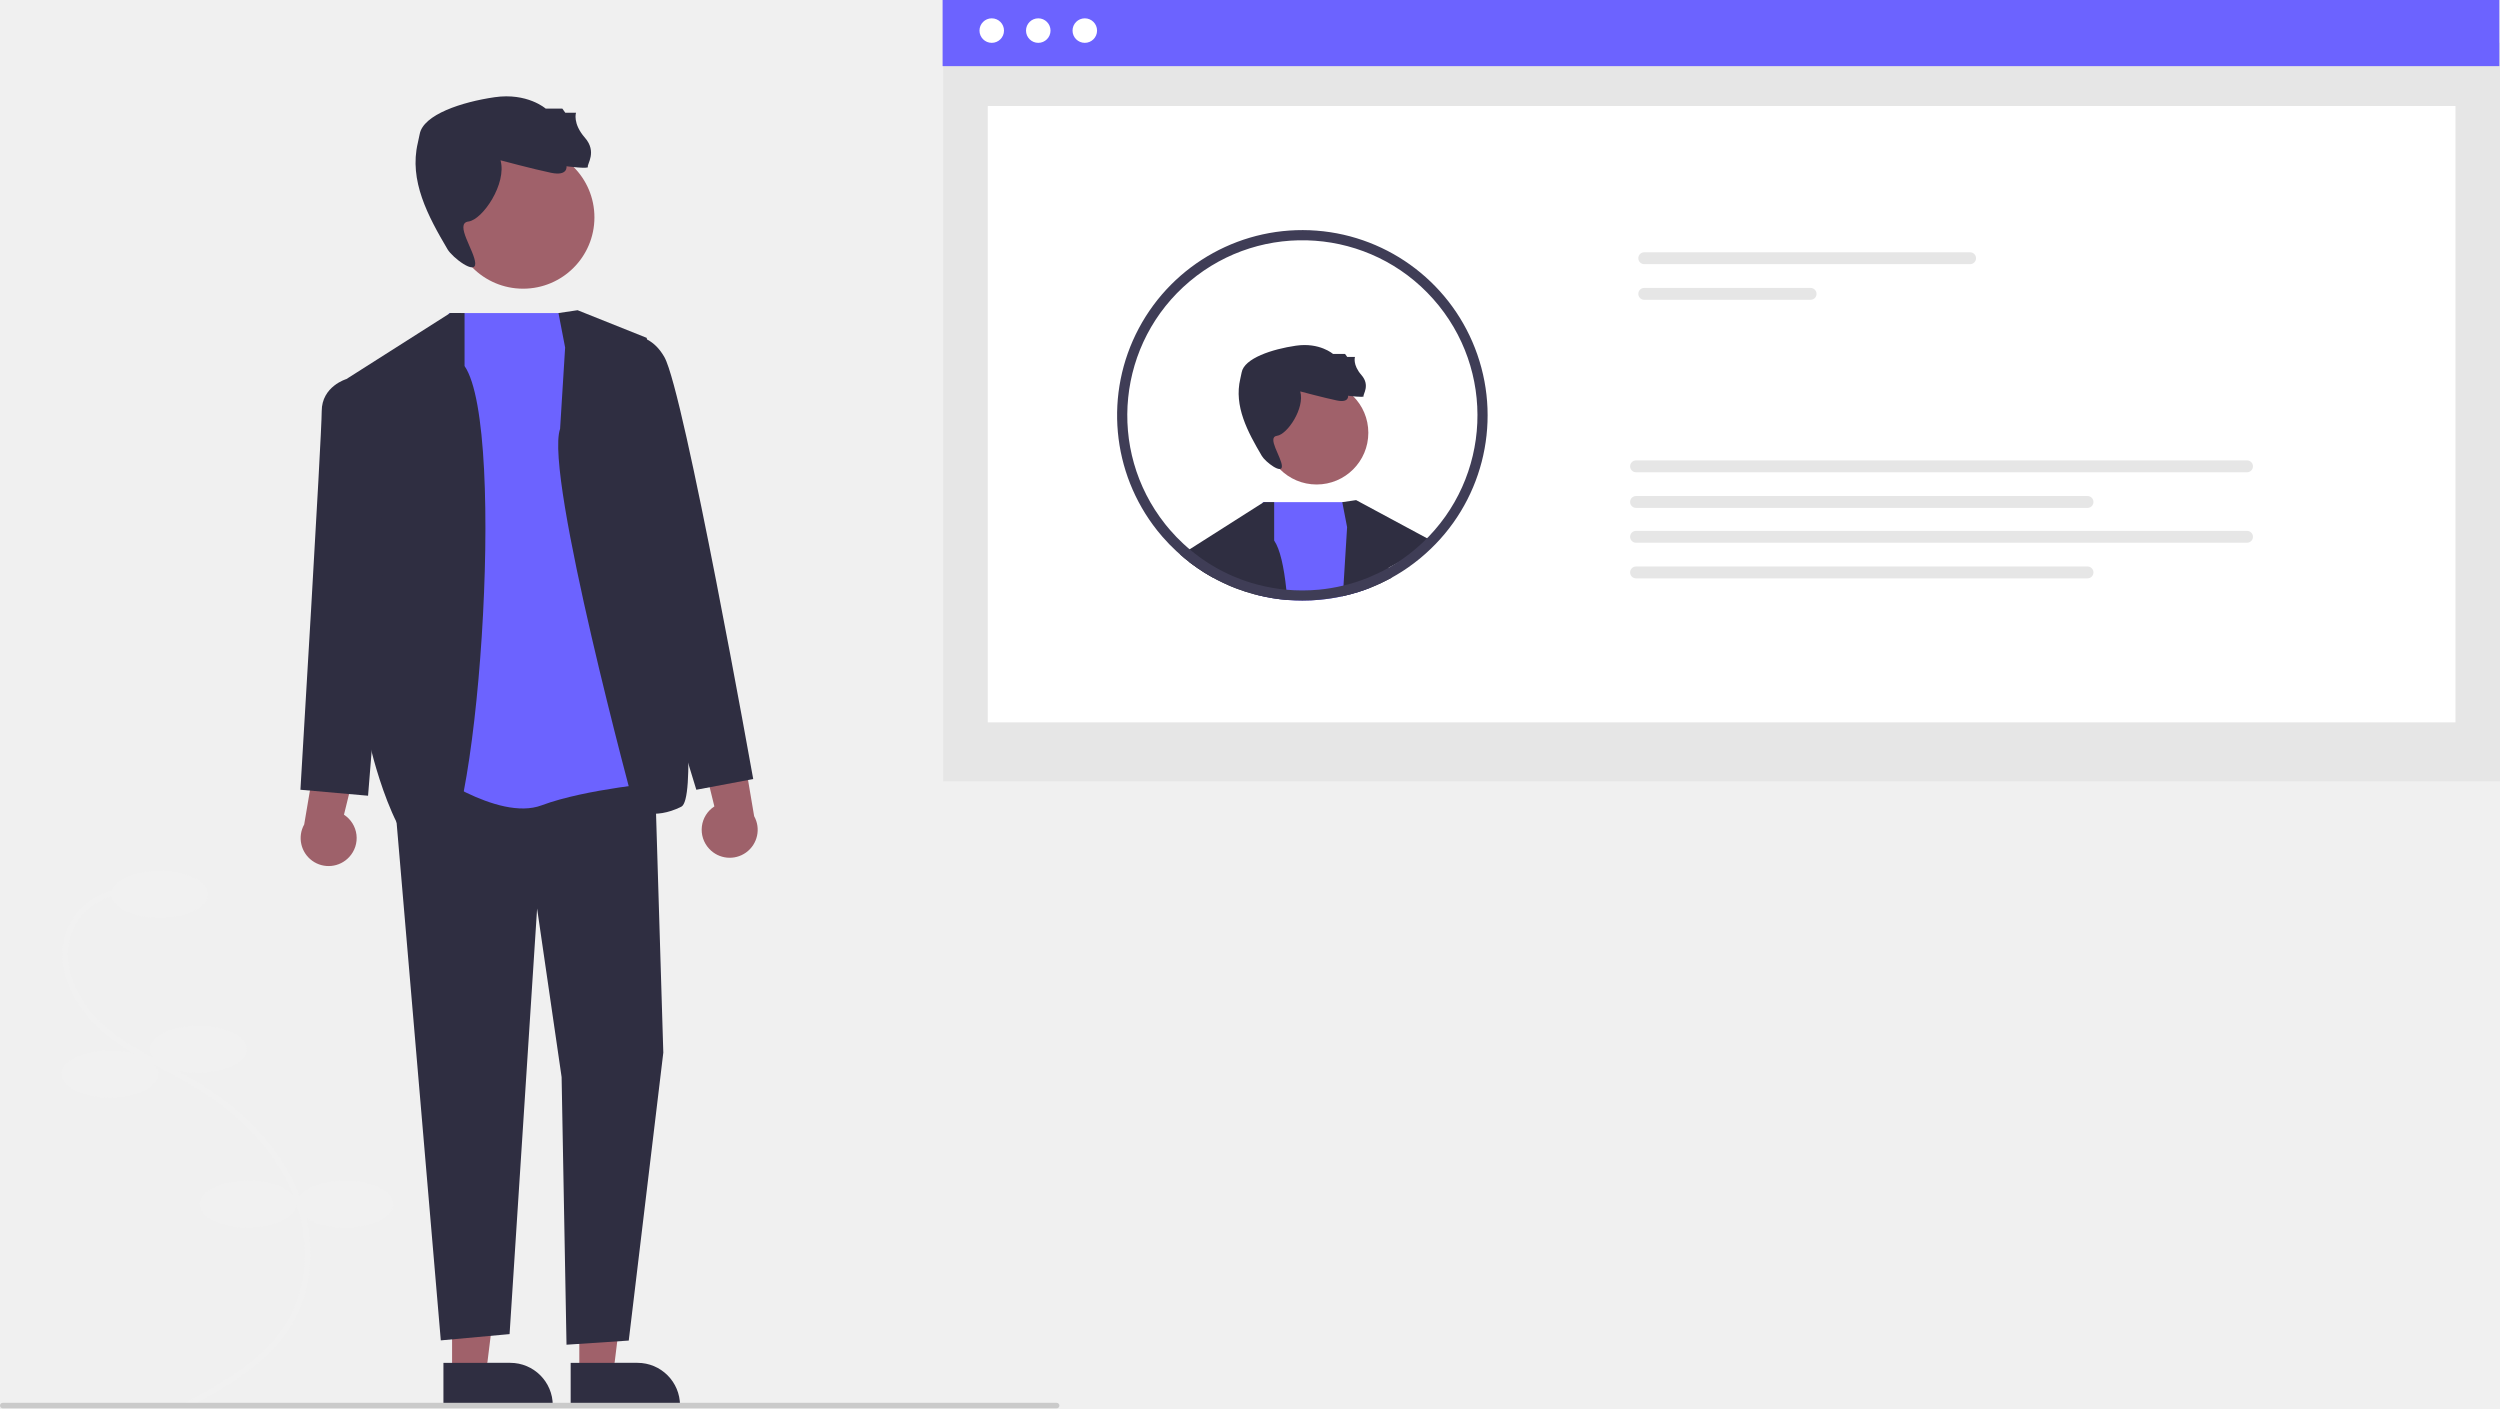
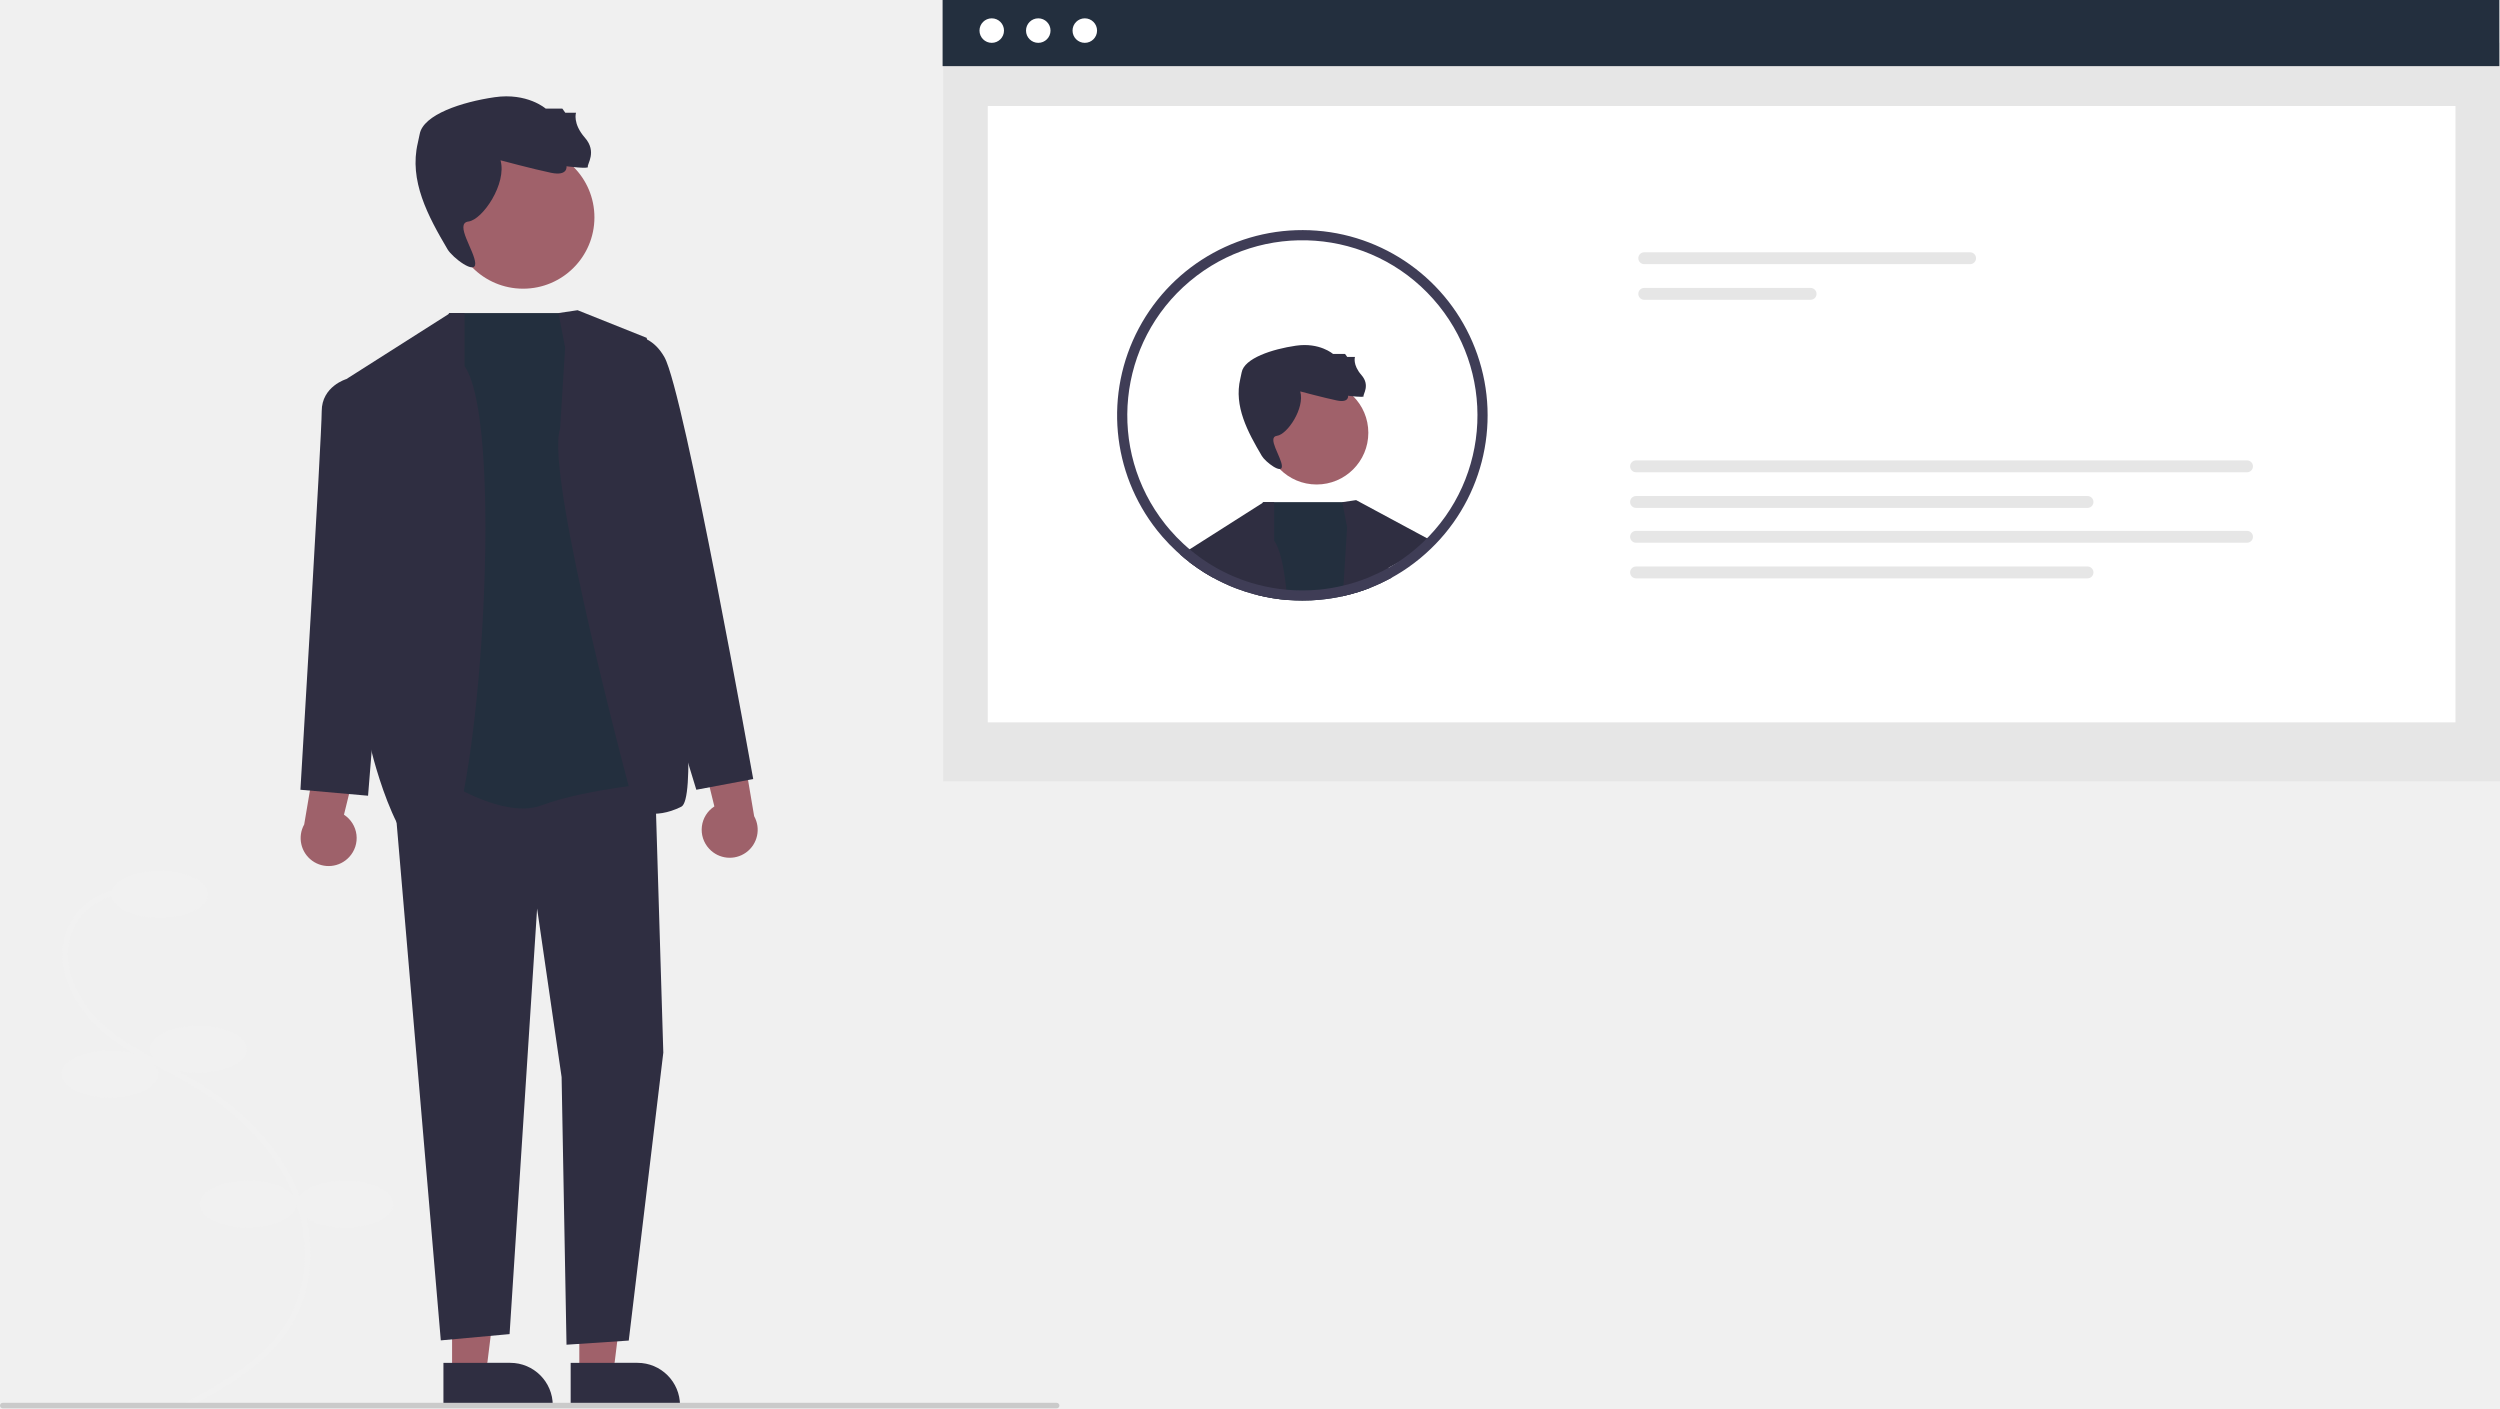
<svg xmlns="http://www.w3.org/2000/svg" data-name="Layer 1" width="903.807" height="509.145" viewBox="0 0 903.807 509.145">
  <path d="M216.096,704.318l-.951-1.759c12.753-6.897,28.626-15.481,36.916-29.567,8.172-13.886,8.356-32.743.479-49.211-6.704-14.016-19.018-26.572-35.611-36.313-3.273-1.921-6.709-3.742-10.031-5.503-8.031-4.256-16.336-8.658-23.184-14.903-9.432-8.601-16.568-23.035-11.249-35.891a23.856,23.856,0,0,1,20.677-14.467l.113,1.997a21.861,21.861,0,0,0-18.948,13.248c-4.943,11.947,1.839,25.505,10.754,33.636,6.661,6.074,14.852,10.415,22.773,14.613,3.342,1.771,6.797,3.603,10.108,5.546,16.938,9.943,29.526,22.798,36.403,37.174,8.16,17.061,7.946,36.637-.559,51.089C245.211,688.572,229.068,697.303,216.096,704.318Z" transform="translate(-148.0965 -195.4274)" fill="#f1f1f1" />
  <ellipse cx="57.72" cy="323.317" rx="17.5" ry="8.5" fill="#f1f1f1" />
  <ellipse cx="71.72" cy="379.317" rx="17.5" ry="8.5" fill="#f1f1f1" />
  <ellipse cx="39.72" cy="388.317" rx="17.5" ry="8.5" fill="#f1f1f1" />
  <ellipse cx="89.72" cy="435.317" rx="17.5" ry="8.5" fill="#f1f1f1" />
  <ellipse cx="124.72" cy="435.317" rx="17.5" ry="8.5" fill="#f1f1f1" />
  <rect id="bc1144e2-c94b-4f66-aa77-0b454dfd4174" data-name="Rectangle 62" x="341.011" y="15.429" width="562.796" height="267.056" fill="#e6e6e6" />
  <rect id="ad6bb9d5-2e55-4525-b077-6ac2d5f26b45" data-name="Rectangle 75" x="357.104" y="38.33" width="530.61" height="222.814" fill="#fff" />
-   <rect id="a1fdfaec-ef9f-458a-9330-7bb8c38fec43" data-name="Rectangle 80" x="340.771" width="562.796" height="23.909" fill="#6c63ff" />
+   <rect id="a1fdfaec-ef9f-458a-9330-7bb8c38fec43" data-name="Rectangle 80" x="340.771" width="562.796" height="23.909" fill="#232f3e" />
  <circle id="ac9f2818-2064-46b1-8104-b7d94390836e" data-name="Ellipse 90" cx="358.539" cy="11.059" r="4.431" fill="#fff" />
  <circle id="bd067119-2054-4d5f-9303-2e8fa40cc410" data-name="Ellipse 91" cx="375.359" cy="11.059" r="4.431" fill="#fff" />
  <circle id="ee5e9ca0-6fca-449b-8f84-cf683813bd65" data-name="Ellipse 92" cx="392.18" cy="11.059" r="4.431" fill="#fff" />
-   <path id="acae6c4c-8028-4596-98db-d9926d2ed09f-91" data-name="Path 142" d="M742.529,286.635a2.147,2.147,0,0,0,0,4.294H860.333a2.147,2.147,0,0,0,0-4.294Z" transform="translate(-148.0965 -195.4274)" fill="#e6e6e6" />
-   <path id="a061bcdc-636b-4d12-a036-d7339f47b36a-92" data-name="Path 143" d="M742.529,299.518a2.147,2.147,0,0,0,0,4.294H802.67a2.147,2.147,0,0,0,0-4.294Z" transform="translate(-148.0965 -195.4274)" fill="#e6e6e6" />
-   <path id="e4e4593e-e83d-4128-8cd7-f0323b36c2f2-93" data-name="Path 142" d="M739.564,361.871a2.147,2.147,0,0,0,0,4.294H960.447a2.147,2.147,0,0,0,0-4.294Z" transform="translate(-148.0965 -195.4274)" fill="#e6e6e6" />
-   <path id="bf45783c-1d79-4b4f-82bb-39fc8a52f7aa-94" data-name="Path 143" d="M739.564,374.754a2.147,2.147,0,0,0,0,4.294H902.785a2.147,2.147,0,0,0,0-4.294Z" transform="translate(-148.0965 -195.4274)" fill="#e6e6e6" />
-   <path id="b544fc92-6fc6-4255-93fb-dee32d880d89-95" data-name="Path 142" d="M739.564,387.345a2.147,2.147,0,0,0,0,4.294H960.447a2.147,2.147,0,0,0,0-4.294Z" transform="translate(-148.0965 -195.4274)" fill="#e6e6e6" />
-   <path id="e14bb681-aaa1-4454-9da9-28d0809a146c-96" data-name="Path 143" d="M739.564,400.227a2.147,2.147,0,0,0,0,4.294H902.785a2.147,2.147,0,0,0,0-4.294Z" transform="translate(-148.0965 -195.4274)" fill="#e6e6e6" />
+   <path id="acae6c4c-8028-4596-98db-d9926d2ed09f-487" data-name="Path 142" d="M742.529,286.635a2.147,2.147,0,0,0,0,4.294H860.333a2.147,2.147,0,0,0,0-4.294Z" transform="translate(-148.0965 -195.4274)" fill="#e6e6e6" />
+   <path id="a061bcdc-636b-4d12-a036-d7339f47b36a-488" data-name="Path 143" d="M742.529,299.518a2.147,2.147,0,0,0,0,4.294H802.67a2.147,2.147,0,0,0,0-4.294Z" transform="translate(-148.0965 -195.4274)" fill="#e6e6e6" />
+   <path id="e4e4593e-e83d-4128-8cd7-f0323b36c2f2-489" data-name="Path 142" d="M739.564,361.871a2.147,2.147,0,0,0,0,4.294H960.447a2.147,2.147,0,0,0,0-4.294Z" transform="translate(-148.0965 -195.4274)" fill="#e6e6e6" />
+   <path id="bf45783c-1d79-4b4f-82bb-39fc8a52f7aa-490" data-name="Path 143" d="M739.564,374.754a2.147,2.147,0,0,0,0,4.294H902.785a2.147,2.147,0,0,0,0-4.294Z" transform="translate(-148.0965 -195.4274)" fill="#e6e6e6" />
+   <path id="b544fc92-6fc6-4255-93fb-dee32d880d89-491" data-name="Path 142" d="M739.564,387.345a2.147,2.147,0,0,0,0,4.294H960.447a2.147,2.147,0,0,0,0-4.294Z" transform="translate(-148.0965 -195.4274)" fill="#e6e6e6" />
+   <path id="e14bb681-aaa1-4454-9da9-28d0809a146c-492" data-name="Path 143" d="M739.564,400.227a2.147,2.147,0,0,0,0,4.294H902.785a2.147,2.147,0,0,0,0-4.294Z" transform="translate(-148.0965 -195.4274)" fill="#e6e6e6" />
  <circle cx="475.989" cy="156.462" r="18.694" fill="#a0616a" />
  <path d="M618.165,336.934s8.724,2.337,13.242,3.272,4.05-1.714,4.05-1.714,5.92.779,5.608.156,2.493-3.895-.779-7.633-2.337-6.543-2.337-6.543h-2.804l-.779-1.091h-4.362s-4.823-4.229-13.391-2.983-18.701,4.54-19.636,9.681c-.127.697-.294,1.472-.488,2.29-2.343,9.891,2.635,19.146,7.799,27.903,1.269,2.152,7.407,6.844,7.25,3.625s-5.525-10.45-1.786-10.917S619.879,343.01,618.165,336.934Z" transform="translate(-148.0965 -195.4274)" fill="#2f2e41" />
-   <path d="M613.48,412.325a65.38,65.38,0,0,1-10.699-1.758l.197-3.728L604.615,377.197l.015-.227h32.931l5.168,27.293.697,3.683c-1.364.53-2.743,1.031-4.152,1.47-.016,0-.016.015-.03.015-1.955.606-3.94,1.137-5.941,1.576a68.558,68.558,0,0,1-8.062,1.243,62.045,62.045,0,0,1-6.304.303C617.117,412.552,615.284,412.477,613.48,412.325Z" transform="translate(-148.0965 -195.4274)" fill="#6c63ff" />
+   <path d="M613.48,412.325a65.38,65.38,0,0,1-10.699-1.758l.197-3.728L604.615,377.197l.015-.227h32.931l5.168,27.293.697,3.683c-1.364.53-2.743,1.031-4.152,1.47-.016,0-.016.015-.03.015-1.955.606-3.94,1.137-5.941,1.576a68.558,68.558,0,0,1-8.062,1.243,62.045,62.045,0,0,1-6.304.303C617.117,412.552,615.284,412.477,613.48,412.325Z" transform="translate(-148.0965 -195.4274)" fill="#232f3e" />
  <path d="M592.309,407.051c-1.364-.591-2.682-1.228-3.985-1.894l-.561-.288c-.379-.197-.773-.409-1.151-.621q-.774-.432-1.501-.864c-.47-.273-.955-.561-1.424-.849-.03-.015-.045-.03-.075-.03-1.637-1.046-3.243-2.122-4.789-3.288q-.386-.296-.773-.591l-.272-4.364.394-.243L604.615,377.197l.363-.227.03-.015,3.728.015v13.882c2.107,3.046,3.531,9.426,4.41,17.776.121,1.197.227,2.425.334,3.698a65.38,65.38,0,0,1-10.699-1.758c-.379-.076-.743-.167-1.122-.273a62.702,62.702,0,0,1-6.516-2.091c-.652-.243-1.288-.5-1.925-.758l-.061-.03C592.885,407.294,592.582,407.173,592.309,407.051Z" transform="translate(-148.0965 -195.4274)" fill="#2f2e41" />
  <path d="M586.612,404.248q-.774-.432-1.501-.864c-.47-.273-.955-.561-1.424-.849-.03-.015-.045-.03-.075-.03-1.637-1.046-3.243-2.122-4.789-3.288q-.386-.296-.773-.591c-.121-.106-.242-.197-.379-.303-.969-.743-1.909-1.515-2.819-2.334-.045-.03-.075-.076-.121-.106a10.422,10.422,0,0,1,3.046-1.622l1.076.318,7.668,2.303.045,3.107Z" transform="translate(-148.0965 -195.4274)" fill="#2f2e41" />
  <path d="M651.184,404.293c-.455.242-.909.485-1.364.712-.107.061-.197.106-.288.152-.607.303-1.197.606-1.803.894-.016.015-.046.015-.046.03-.03.015-.075.03-.106.045-1.364.652-2.743,1.258-4.153,1.818-1.364.53-2.743,1.031-4.152,1.47-.016,0-.016.015-.03.015-1.955.606-3.94,1.137-5.941,1.576a12.506,12.506,0,0,1,.485-3.683l.015-.212,1.304-21.095-1.743-9.047,5.001-.743L665.869,391.033s-3.031,3.031-15.473,9.487C649.296,401.091,650.911,402.99,651.184,404.293Z" transform="translate(-148.0965 -195.4274)" fill="#2f2e41" />
  <path d="M624.907,408.612c-1.971.182-3.971.273-5.971.273-1.94,0-3.865-.076-5.789-.258.121,1.197.227,2.425.334,3.698,1.803.152,3.637.227,5.456.227a62.045,62.045,0,0,0,6.304-.303,68.558,68.558,0,0,0,8.062-1.243,12.506,12.506,0,0,1,.485-3.683l.015-.212A62.996,62.996,0,0,1,624.907,408.612Zm57.268-85.047A66.972,66.972,0,1,0,566.441,387.184c.606.758,1.228,1.515,1.864,2.243.061.061.091.106.136.152a63.821,63.821,0,0,0,4.986,5.137c.425.394.864.788,1.303,1.167.046.03.076.076.121.106.909.818,1.849,1.591,2.819,2.334.137.106.258.197.379.303q.387.296.773.591c1.546,1.167,3.152,2.243,4.789,3.288.03,0,.045.015.075.03.47.288.955.576,1.424.849q.728.432,1.501.864c.379.212.773.424,1.151.621l.561.288c1.303.667,2.622,1.303,3.985,1.894.273.121.576.242.849.364l.061.03c.636.258,1.273.515,1.925.758a62.702,62.702,0,0,0,6.516,2.091c.379.106.743.197,1.122.273a65.38,65.38,0,0,0,10.699,1.758c1.803.152,3.637.227,5.456.227a62.045,62.045,0,0,0,6.304-.303,68.558,68.558,0,0,0,8.062-1.243c2.001-.439,3.986-.97,5.941-1.576.015,0,.015-.015.03-.015,1.409-.439,2.788-.94,4.152-1.47,1.41-.561,2.789-1.167,4.153-1.818.03-.015.075-.03.106-.045,0-.015.03-.015.046-.03.606-.288,1.197-.591,1.803-.894.091-.046.181-.091.288-.152.454-.227.909-.47,1.364-.712.03-.015.045-.03.075-.045,1.197-.667,2.38-1.364,3.547-2.106.318-.197.636-.394.955-.621.47-.288.924-.606,1.364-.924.591-.409,1.182-.833,1.758-1.273a4.679,4.679,0,0,0,.545-.409c1.41-1.061,2.773-2.182,4.076-3.364a66.914,66.914,0,0,0,18.67-71.984Zm-19.807,68.074a64.792,64.792,0,0,1-5.152,4.364c-.394.303-.804.606-1.212.879-.394.303-.788.591-1.197.864-.349.243-.697.485-1.061.712-.03.03-.075.045-.106.076-.258.182-.531.349-.788.515-.804.5-1.637,1-2.455,1.47-.197.106-.379.227-.576.333-.107.061-.212.121-.334.182-.454.258-.909.485-1.364.727-.061.045-.136.061-.197.106a.112.112,0,0,0-.061.03c-.318.167-.636.318-.955.47-.273.136-.531.273-.804.394-1.106.53-2.243,1.03-3.379,1.5-1.197.485-2.409.924-3.637,1.334-.303.106-.622.227-.94.318-1.44.455-2.879.864-4.349,1.197a62.996,62.996,0,0,1-8.895,1.5c-1.971.182-3.971.273-5.971.273-1.94,0-3.865-.076-5.789-.258a62.373,62.373,0,0,1-10.169-1.788c-.121-.03-.258-.061-.379-.091a58.111,58.111,0,0,1-8.017-2.728c-.136-.061-.288-.106-.409-.167-.152-.061-.288-.106-.409-.167-.152-.061-.288-.121-.424-.182-1.137-.5-2.243-1.046-3.349-1.606l-.516-.273c-.985-.515-1.955-1.046-2.91-1.637-.333-.182-.682-.394-1.015-.606-.379-.227-.758-.47-1.122-.712q-.135-.091-.272-.182c-.849-.576-1.712-1.152-2.531-1.773-.576-.424-1.137-.833-1.697-1.273-.364-.273-.727-.561-1.076-.864-.227-.167-.454-.364-.682-.561-.303-.258-.606-.515-.909-.788-.47-.379-.909-.803-1.334-1.197a60.229,60.229,0,0,1-4.834-5.001c-.515-.576-1-1.152-1.47-1.758a3.647,3.647,0,0,1-.303-.379,63.298,63.298,0,1,1,93.048,6.744Z" transform="translate(-148.0965 -195.4274)" fill="#3f3d56" />
  <polygon points="163.436 496.698 175.696 496.697 181.528 449.409 163.434 449.41 163.436 496.698" fill="#a0616a" />
  <path d="M308.406,688.123l24.144-.001h.001A15.387,15.387,0,0,1,347.937,703.508v.5l-39.531.001Z" transform="translate(-148.0965 -195.4274)" fill="#2f2e41" />
  <polygon points="209.436 496.698 221.696 496.697 227.528 449.409 209.434 449.41 209.436 496.698" fill="#a0616a" />
  <path d="M354.406,688.123l24.144-.001h.001A15.387,15.387,0,0,1,393.937,703.508v.5l-39.531.001Z" transform="translate(-148.0965 -195.4274)" fill="#2f2e41" />
  <path d="M274.333,505.267a10.056,10.056,0,0,0-1.883-15.304l8.518-34.705-17.492,6.233-5.407,32.001a10.11,10.11,0,0,0,16.265,11.775Z" transform="translate(-148.0965 -195.4274)" fill="#9e616a" />
  <path d="M404.474,502.267a10.056,10.056,0,0,1,1.883-15.304L397.839,452.259l17.492,6.233,5.407,32.001a10.11,10.11,0,0,1-16.265,11.775Z" transform="translate(-148.0965 -195.4274)" fill="#9e616a" />
  <polygon points="142.367 285.513 159.36 484.578 184.224 482.311 194.175 328.461 203.033 389.379 204.807 486.145 227.307 484.645 239.801 380.545 236.736 279.728 151.319 271.078 142.367 285.513" fill="#2f2e41" />
  <circle cx="189.112" cy="78.582" r="25.786" fill="#a0616a" />
  <path d="M329.043,253.381s12.033,3.223,18.265,4.513,5.587-2.364,5.587-2.364,8.165,1.074,7.736.215,3.438-5.372-1.074-10.529-3.223-9.025-3.223-9.025h-3.868l-1.074-1.504H345.374s-6.652-5.833-18.471-4.114-25.795,6.263-27.084,13.354c-.175.962-.405,2.03-.672,3.159-3.232,13.644,3.635,26.409,10.757,38.487,1.75,2.968,10.217,9.441,10,5s-7.621-14.414-2.464-15.059S331.407,261.762,329.043,253.381Z" transform="translate(-148.0965 -195.4274)" fill="#2f2e41" />
-   <path d="M310.376,308.604h45.412l32.11,169.575s-27.994,2.394-43.994,8.394-42.598-13.706-42.598-13.706Z" transform="translate(-148.0965 -195.4274)" fill="#6c63ff" />
+   <path d="M310.376,308.604h45.412l32.11,169.575s-27.994,2.394-43.994,8.394-42.598-13.706-42.598-13.706Z" transform="translate(-148.0965 -195.4274)" fill="#232f3e" />
  <path d="M316.045,327.754V308.604l-5.142-.031-37.567,23.885,8.152,130.863s9.648,43.658,24.282,43.205S331.687,350.435,316.045,327.754Z" transform="translate(-148.0965 -195.4274)" fill="#2f2e41" />
  <path d="M285.404,336.073l-12.067-3.615s-8.933,2.615-8.933,11.615-7.697,136.868-7.697,136.868l24.451,2.161,5.246-65.029Z" transform="translate(-148.0965 -195.4274)" fill="#2f2e41" />
  <path d="M352.404,321.073l-2.405-12.469,6.905-1.031,25,10s22.5,164.5,12.5,169.5-16.752,1.126-16.752,1.126S344.76,366.873,350.582,350.473Z" transform="translate(-148.0965 -195.4274)" fill="#2f2e41" />
  <path d="M364.404,320.073l4.267-1.857s12.523-6.206,19.628,6.326,32.105,152.531,32.105,152.531l-20.57,3.868-15.379-50.384Z" transform="translate(-148.0965 -195.4274)" fill="#2f2e41" />
  <path d="M530.096,704.573h-381a1,1,0,1,1,0-2h381a1,1,0,0,1,0,2Z" transform="translate(-148.0965 -195.4274)" fill="#cacaca" />
</svg>
